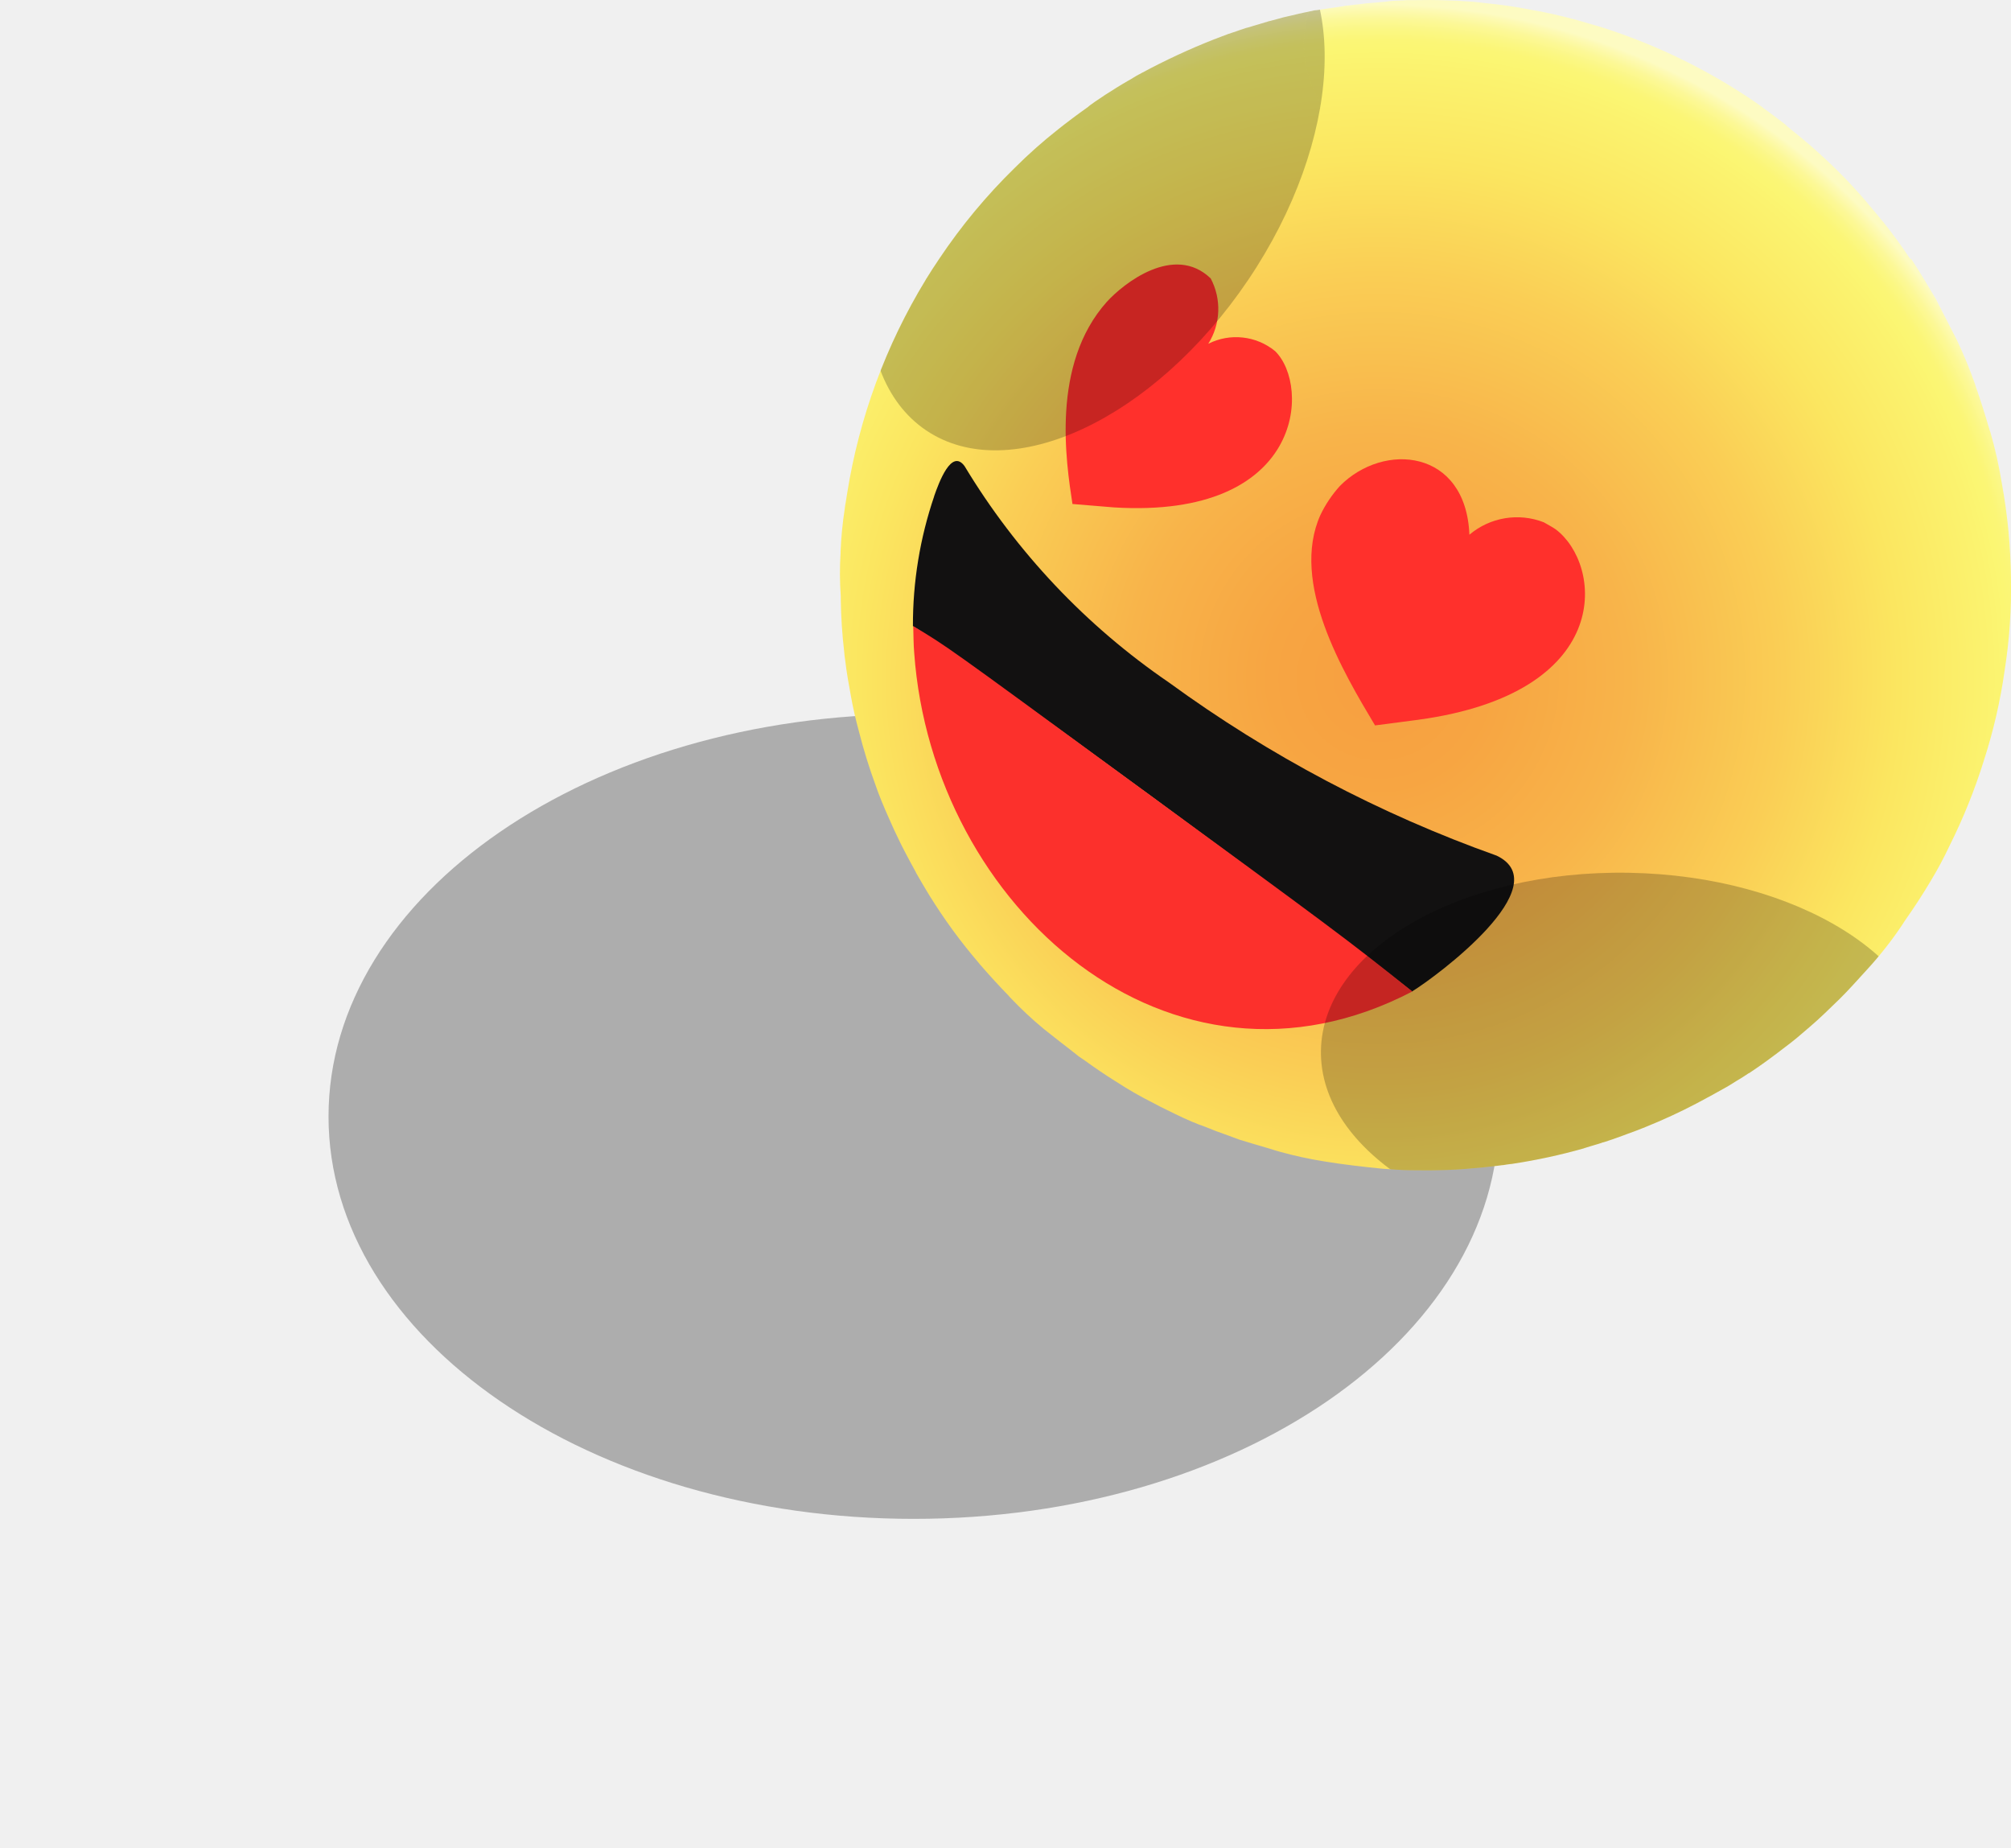
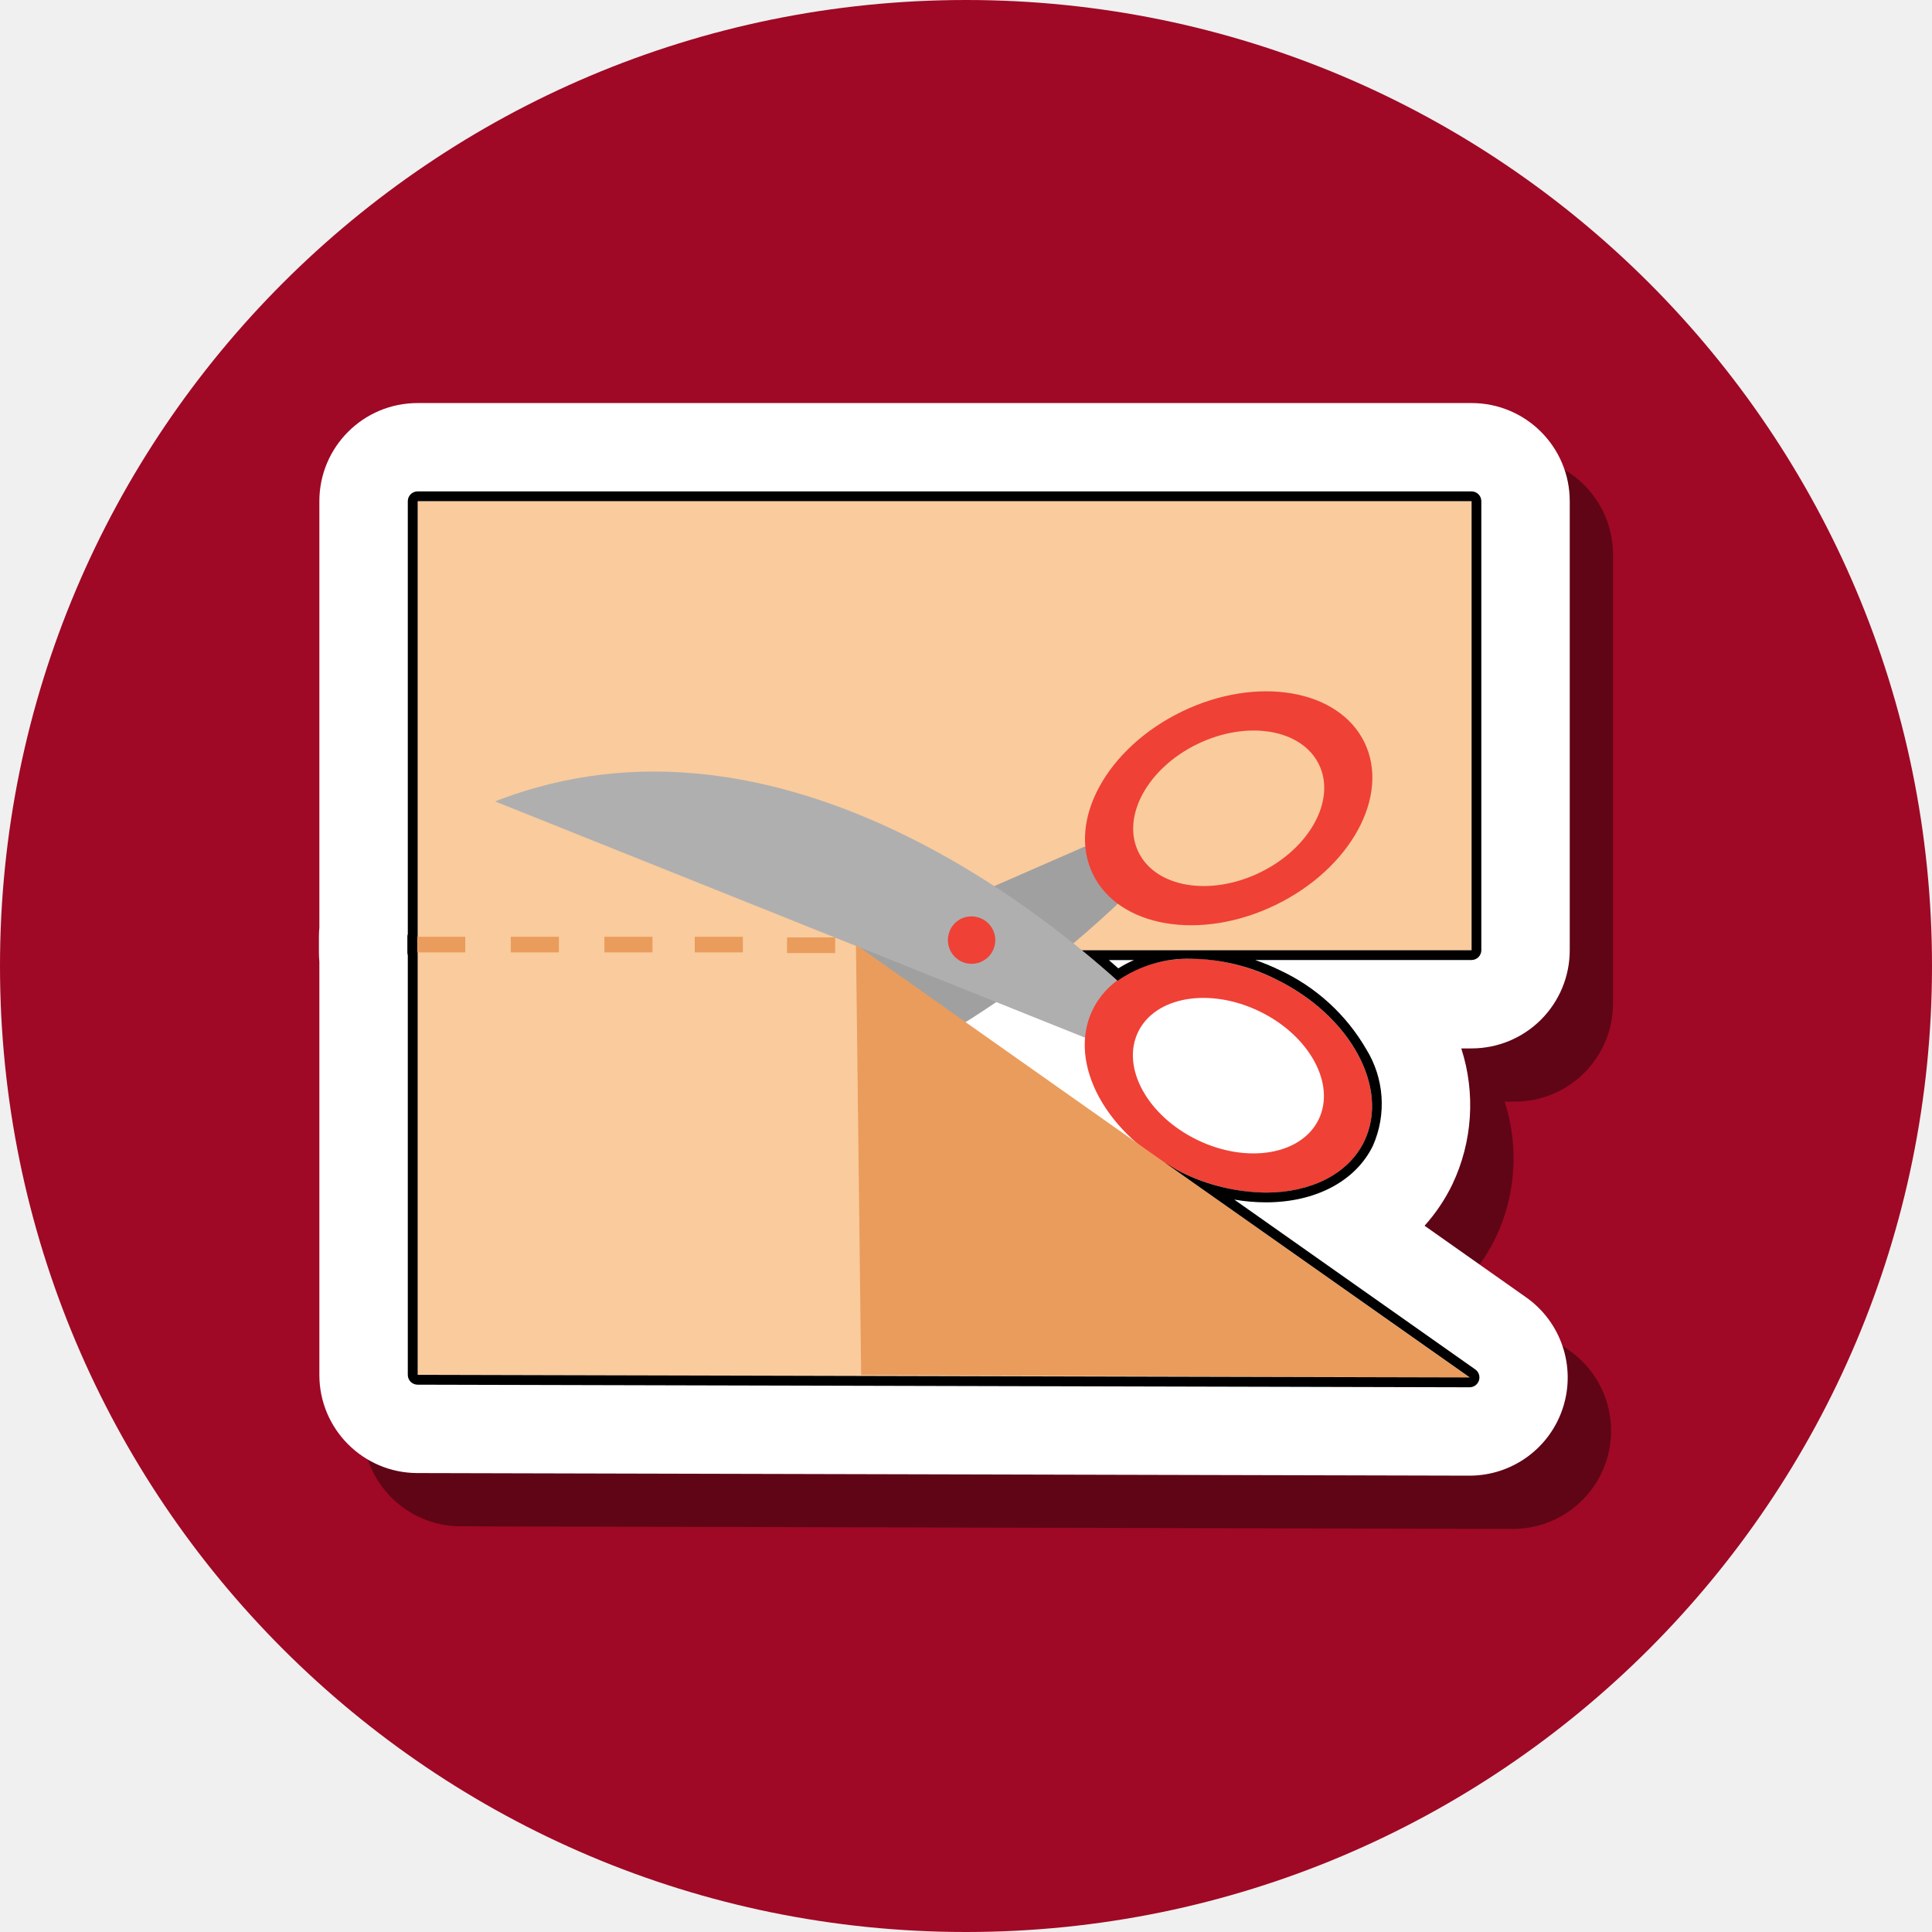
- <svg xmlns="http://www.w3.org/2000/svg" xmlns:xlink="http://www.w3.org/1999/xlink" width="82.478" height="75.758" viewBox="0 0 82.478 75.758">
-   <defs>
-     <radialGradient id="radial-gradient" cx="0.471" cy="0.58" r="0.575" gradientTransform="matrix(-0.999, -0.004, -0.004, 1, 0.933, 0.001)" gradientUnits="objectBoundingBox">
-       <stop offset="0" stop-color="#f79f40" />
-       <stop offset="0.163" stop-color="#f7a542" />
-       <stop offset="0.371" stop-color="#f8b44a" />
-       <stop offset="0.601" stop-color="#face55" />
-       <stop offset="0.771" stop-color="#fbe660" />
-       <stop offset="0.91" stop-color="#fbf36f" />
-       <stop offset="0.932" stop-color="#fbf672" />
-       <stop offset="0.947" stop-color="#fbf676" />
-       <stop offset="0.962" stop-color="#fbf783" />
-       <stop offset="0.978" stop-color="#fcf897" />
-       <stop offset="0.994" stop-color="#fdfab4" />
-       <stop offset="1" stop-color="#fdfbc2" />
-     </radialGradient>
-     <clipPath id="clip-path">
-       <path id="Trazado_116496" data-name="Trazado 116496" d="M52.65,29.84v-.06c0-.11-.03-.77-.15-1.75-.01-.09-.02-.17-.03-.26-.02-.12-.04-.25-.06-.38a23.894,23.894,0,0,0-3.15-8.77c0-.01-.01-.01-.01-.02-.17-.29-.35-.57-.54-.85h0a23.353,23.353,0,0,0-3.06-3.74,20.449,20.449,0,0,0-1.77-1.6c-.39-.32-.78-.62-1.19-.91a.265.265,0,0,1-.06-.05l-.05-.04-.21-.15c-.26-.18-.55-.37-.86-.57h0c-.01-.01-.02-.01-.03-.02-.15-.09-.3-.19-.47-.28-.07-.04-.15-.09-.22-.13s-.12-.07-.19-.11a1.092,1.092,0,0,0-.15-.08,25.413,25.413,0,0,0-2.93-1.4c-.26-.11-.47-.18-.58-.23l-.18-.07-.18-.07c-.01,0-.02-.01-.03-.01l-.04-.01-.3-.1-.04-.01c-.01,0-.03-.01-.04-.01l-.2-.07a2.759,2.759,0,0,0-.27-.08l-.23-.07c-.04-.01-.09-.03-.13-.04-.01,0-.03-.01-.04-.01s-.03-.01-.05-.01a.636.636,0,0,1-.07-.02l-.26-.07-.22-.06c-.07-.02-.14-.03-.21-.05h-.01l-.13-.03-.25-.06-.18-.04a2.049,2.049,0,0,0-.24-.05c-.01,0-.03-.01-.04-.01-.06-.01-.12-.03-.18-.04l-.11-.02-.13-.03h-.02l-.04-.01c-.02,0-.05-.01-.07-.01a1.766,1.766,0,0,1-.2-.04.6.6,0,0,0-.12-.02h0a2.068,2.068,0,0,1-.22-.04l-.19-.03c-.03-.01-.07-.01-.11-.02a.985.985,0,0,0-.17-.02,1,1,0,0,0-.16-.02l-.27-.03-.25-.03c-.03,0-.05-.01-.08-.01h-.02a1.641,1.641,0,0,0-.23-.02l-.34-.03c-.08-.01-.16-.01-.23-.02-.09-.01-.17-.01-.26-.02s-.18-.01-.27-.02A.97.97,0,0,1,29.76,7h-.37c-.48-.01-.96-.01-1.45,0-.11,0-.21,0-.31.01s-.22.01-.32.02c-.07,0-.13.01-.19.01-.16.01-.31.02-.46.04-.05,0-.11.01-.16.01-.22.02-.43.04-.64.07-.1.01-.2.02-.3.04h-.01c-.02,0-.04.01-.06.01q-.24.03-.45.06c-.11.02-.23.04-.34.05-.26.04-.47.08-.61.11-.7.14-1.38.3-2.06.5-.41.11-.77.22-1.21.38a24.021,24.021,0,0,0-5.31,2.61h0c-.17.11-.33.22-.49.33a.265.265,0,0,0-.06.05c-.28.2-.56.4-.84.61a.423.423,0,0,1-.07.05l-.02.02-.02.02c-.01.01-.02.02-.03.02s-.02.01-.03.02c-.08.06-.15.12-.23.18-.15.12-.3.24-.44.36-.08.07-.16.13-.24.2-.16.14-.32.27-.46.4l-.02.02-.02.02c-.03.03-.07.06-.1.09-.75.69-1.21,1.19-1.24,1.22-.23.25-.46.51-.69.77-.16.19-.33.38-.5.59-.01.01-.02.03-.04.04l-.03.03c-.34.42-.69.89-1.08,1.46l-.01.01-.01.01c-.01.01-.01.02-.02.02-.18.26-.36.55-.54.86-.16.26-.32.52-.46.75l-.46.88c-.15.29-.29.56-.42.82a16.758,16.758,0,0,0-.76,1.82h0v.01c-.22.6-.42,1.23-.6,1.84l-.01.02a.037.037,0,0,1-.01.03,17.968,17.968,0,0,0-.5,2.13,23.506,23.506,0,0,0-.17,7.66,22.794,22.794,0,0,0,.82,3.68,23.944,23.944,0,0,0,1.38,3.51,15.311,15.311,0,0,0,.75,1.42c.32.56.68,1.11,1.06,1.66.04.07.09.13.13.2a16,16,0,0,0,1.39,1.8c.34.37.78.88,1.14,1.24s.83.82,1.22,1.15h0c.42.37.6.53.99.83q.72.585,1.47,1.08h.01c.16.11.32.22.49.32.19.12.38.24.55.34.09.05.22.13.36.21a.573.573,0,0,1,.07.04c.15.09.33.18.52.29.04.02.09.05.13.07a22.789,22.789,0,0,0,2.12,1c.18.07.42.17.7.28l.24.09.42.15.3.1.11.03c.01,0,.01,0,.02.01l.16.05a2.759,2.759,0,0,0,.27.08l.26.08c.01,0,.02,0,.02.01a22.1,22.1,0,0,0,2.96.66l.09.01c.08.01.17.03.27.04h.03l.23.03.53.06c.24.03.56.05.79.07s.49.03.74.04h.02c.13.01.25.01.37.01.33.01.77,0,1.1.01s.79-.03,1.13-.05c.72-.06,1.68-.17,2.39-.28a18.747,18.747,0,0,0,1.84-.38c.14-.04.28-.08.43-.12.43-.12.87-.25,1.24-.36l.43-.16c.35-.12.69-.25,1.03-.38l.17-.06c.4-.15.89-.38,1.32-.59.19-.09.37-.18.55-.28a15.71,15.71,0,0,0,1.56-.88c.02-.01.03-.02.05-.03.41-.26.82-.52,1.22-.81.09-.06.18-.12.26-.17l.44-.34c.12-.09.23-.18.35-.27l.66-.52a14.289,14.289,0,0,0,1.37-1.26l.03-.03.07-.07c.35-.35.74-.77,1.2-1.29a.138.138,0,0,0,.03-.04h0a20.958,20.958,0,0,0,2.02-2.71c.01-.01.01-.02.02-.03.19-.3.38-.61.57-.95v-.01h0c.08-.14.16-.29.24-.44.11-.2.22-.41.31-.59l.09-.18c.16-.32.31-.65.47-.99.21-.47.41-.94.56-1.36h0c.26-.7.5-1.44.71-2.23.13-.48.25-.96.33-1.41.1-.48.18-.98.25-1.5.02-.12.03-.23.05-.34.08-.69.14-1.41.16-2.14v-.13C52.68,31.04,52.68,30.45,52.65,29.84Z" transform="translate(-4.654 -6.992)" />
-     </clipPath>
-     <linearGradient id="linear-gradient" x1="-0.166" y1="-323.933" x2="-1.166" y2="-323.933" gradientUnits="objectBoundingBox">
-       <stop offset="0" stop-color="#19b79c" />
-       <stop offset="0.405" stop-color="#1dbb9e" />
-       <stop offset="0.825" stop-color="#2ac8a3" />
-       <stop offset="0.997" stop-color="#31cfa6" />
-     </linearGradient>
-     <linearGradient id="linear-gradient-2" x1="-2.106" y1="-363.238" x2="-3.08" y2="-363.238" xlink:href="#linear-gradient" />
-     <clipPath id="clip-path-2">
-       <path id="Trazado_116504" data-name="Trazado 116504" d="M4.652,29.65v-.06a15.757,15.757,0,0,1,.17-1.74,2.335,2.335,0,0,1,.04-.26c.02-.12.04-.25.06-.38a24.088,24.088,0,0,1,3.22-8.75c0-.01.01-.01.01-.02.18-.29.36-.57.55-.85h0a23.39,23.39,0,0,1,3.09-3.72,20.134,20.134,0,0,1,1.78-1.58q.585-.465,1.2-.9a.265.265,0,0,0,.06-.05l.05-.04.21-.15c.26-.18.55-.37.86-.56h0c.01-.01.02-.01.03-.02.15-.09.31-.19.47-.28a2.53,2.53,0,0,0,.22-.13c.06-.04.12-.07.19-.11.05-.03.1-.05.15-.08a27.308,27.308,0,0,1,2.95-1.37c.26-.1.47-.18.58-.22l.18-.06.18-.06c.01,0,.02-.01.03-.01l.05-.02.3-.1.04-.01c.01,0,.03-.01.04-.01l.2-.06c.08-.02.19-.06.27-.08l.23-.07a.647.647,0,0,0,.13-.04c.01,0,.03-.01.04-.01s.03-.01.05-.01a.637.637,0,0,0,.07-.02l.26-.07.22-.06c.07-.02.14-.03.21-.05h.01l.13-.03c.08-.02.18-.04.25-.06l.18-.04c.08-.02.16-.03.24-.05.01,0,.03-.01.04-.01a1.163,1.163,0,0,0,.18-.04l.11-.01.13-.02h.02l.04-.01c.02,0,.05-.01.07-.01l.2-.03c.04-.01.09-.01.13-.02h0l.22-.03.19-.03a.516.516,0,0,0,.11-.02.985.985,0,0,1,.17-.02c.06-.01.11-.01.16-.02l.27-.03.25-.03c.03,0,.05-.01.08-.01h.02c.07-.01.15-.01.23-.02l.34-.03c.08-.01.16-.01.23-.02a1.569,1.569,0,0,1,.24-.03,2.437,2.437,0,0,1,.27-.01.86.86,0,0,1,.16-.01l.15-.01h.24c.49-.01.97-.01,1.45.01.11,0,.21.01.31.01s.22.01.32.02c.07,0,.13.01.19.01.16.01.31.02.46.04.05.01.11.01.16.02.22.02.43.05.64.07.1.01.2.03.3.04h.01c.02,0,.04.01.06.01.16.02.31.05.45.07l.34.06c.26.05.47.09.6.11.69.14,1.38.31,2.06.52.41.11.76.23,1.21.39a24.178,24.178,0,0,1,5.28,2.65h0c.16.11.33.22.49.34a.265.265,0,0,1,.06.05c.28.2.56.41.83.62a.424.424,0,0,0,.07.05l.02.02.02.02.03.03c.01.01.02.01.02.02.08.06.15.12.22.18.15.12.3.24.44.36.08.07.16.14.24.2.16.14.31.28.46.41l.02.02.02.02c.03.03.07.06.1.09.75.69,1.2,1.2,1.23,1.23.23.25.46.51.68.78.16.19.32.38.49.59.01.01.02.03.04.04l.02.03c.33.42.69.89,1.07,1.47l.04.01.01.01c.01.01.01.02.02.02.17.26.36.56.54.86.16.26.31.53.45.75l.45.88c.15.29.29.56.42.82a18.431,18.431,0,0,1,.75,1.83h0v.01c.21.6.41,1.23.59,1.85l.01.02a.037.037,0,0,0,.01.03,17.59,17.59,0,0,1,.48,2.14,22.71,22.71,0,0,1,.37,3.87,21.465,21.465,0,0,1-.26,3.8,21.96,21.96,0,0,1-.85,3.68,23.286,23.286,0,0,1-1.41,3.5,15.244,15.244,0,0,1-.76,1.42c-.33.56-.69,1.11-1.07,1.65-.04.07-.09.13-.13.2a15.2,15.2,0,0,1-1.41,1.79c-.34.37-.79.88-1.15,1.23s-.84.82-1.22,1.14h0c-.43.37-.6.52-1,.82-.49.38-.98.74-1.48,1.07H41.9c-.16.11-.32.21-.49.31-.19.12-.38.24-.55.33-.09.05-.22.12-.36.2a.574.574,0,0,0-.07.04c-.15.08-.33.18-.52.28-.04.02-.09.05-.13.07a23.108,23.108,0,0,1-2.12.98c-.18.07-.42.17-.71.27l-.24.09-.42.15-.3.1-.11.03c-.01,0-.01,0-.02.01l-.16.05c-.08.02-.19.06-.27.08l-.26.08c-.01,0-.02,0-.02.01a23.962,23.962,0,0,1-2.96.64l-.09.01c-.08.01-.17.02-.27.04H31.8l-.23.03-.53.06c-.24.02-.56.05-.79.07s-.49.03-.74.04h-.02c-.13,0-.25.01-.37.01-.33.01-.77,0-1.1,0s-.79-.04-1.13-.06c-.72-.07-1.68-.18-2.39-.3a16.281,16.281,0,0,1-1.84-.4c-.14-.04-.28-.08-.43-.13-.43-.12-.87-.26-1.24-.37l-.43-.16c-.35-.12-.69-.25-1.03-.39l-.17-.06c-.4-.15-.88-.38-1.32-.6-.19-.09-.37-.18-.55-.28a15.612,15.612,0,0,1-1.55-.89.219.219,0,0,0-.05-.03c-.41-.26-.81-.53-1.21-.82-.09-.06-.17-.12-.25-.17L14,49.97c-.12-.09-.23-.18-.35-.27l-.66-.52a15.233,15.233,0,0,1-1.36-1.27l-.03-.03-.06-.07c-.34-.35-.74-.78-1.19-1.3a.138.138,0,0,1-.03-.04h0a21.889,21.889,0,0,1-2-2.73c-.01-.01-.01-.02-.02-.03-.18-.3-.37-.61-.56-.95v-.01h0c-.08-.14-.16-.29-.24-.44-.11-.21-.22-.41-.31-.59l-.09-.18c-.16-.32-.31-.65-.46-.99-.21-.47-.41-.95-.55-1.36h0a22.441,22.441,0,0,1-.69-2.23c-.13-.48-.24-.96-.32-1.41-.09-.49-.18-.98-.24-1.5-.02-.12-.03-.23-.04-.34a21.166,21.166,0,0,1-.14-2.14v-.13A13.347,13.347,0,0,1,4.652,29.65Z" transform="translate(-4.627 -6.983)" fill="url(#radial-gradient)" />
-     </clipPath>
-   </defs>
-   <g id="Grupo_157926" data-name="Grupo 157926" transform="translate(13.474)">
-     <ellipse id="Elipse_4737" data-name="Elipse 4737" cx="24" cy="16.5" rx="24" ry="16.5" transform="translate(0 29.284)" fill="#0b0b0b" opacity="0.292" style="mix-blend-mode: multiply;isolation: isolate" />
-     <path id="Trazado_116493" data-name="Trazado 116493" d="M4.652,29.65v-.06a15.757,15.757,0,0,1,.17-1.74,2.335,2.335,0,0,1,.04-.26c.02-.12.04-.25.06-.38a24.088,24.088,0,0,1,3.22-8.75c0-.01.01-.01.01-.02.18-.29.36-.57.55-.85h0a23.39,23.39,0,0,1,3.09-3.72,20.134,20.134,0,0,1,1.78-1.58q.585-.465,1.2-.9a.265.265,0,0,0,.06-.05l.05-.04.21-.15c.26-.18.55-.37.86-.56h0c.01-.01.02-.01.03-.02.15-.09.31-.19.47-.28a2.53,2.53,0,0,0,.22-.13c.06-.04.12-.07.19-.11.05-.03.1-.05.15-.08a27.308,27.308,0,0,1,2.95-1.37c.26-.1.47-.18.58-.22l.18-.06.18-.06c.01,0,.02-.01.03-.01l.05-.02.3-.1.04-.01c.01,0,.03-.01.04-.01l.2-.06c.08-.02.19-.06.27-.08l.23-.07a.647.647,0,0,0,.13-.04c.01,0,.03-.01.04-.01s.03-.01.05-.01a.637.637,0,0,0,.07-.02l.26-.07.22-.06c.07-.02.14-.03.21-.05h.01l.13-.03c.08-.02.18-.04.25-.06l.18-.04c.08-.02.16-.03.24-.05.01,0,.03-.01.04-.01a1.163,1.163,0,0,0,.18-.04l.11-.01.13-.02h.02l.04-.01c.02,0,.05-.01.07-.01l.2-.03c.04-.01.09-.01.13-.02h0l.22-.03.19-.03a.516.516,0,0,0,.11-.02.985.985,0,0,1,.17-.02c.06-.01.11-.01.16-.02l.27-.03.25-.03c.03,0,.05-.01.08-.01h.02c.07-.01.15-.01.23-.02l.34-.03c.08-.01.16-.01.23-.02a1.569,1.569,0,0,1,.24-.03,2.437,2.437,0,0,1,.27-.01.86.86,0,0,1,.16-.01l.15-.01h.24c.49-.01.97-.01,1.45.01.11,0,.21.01.31.01s.22.01.32.02c.07,0,.13.01.19.01.16.01.31.02.46.04.05.01.11.01.16.02.22.02.43.05.64.07.1.01.2.03.3.04h.01c.02,0,.04.01.06.01.16.02.31.05.45.07l.34.06c.26.05.47.09.6.11.69.14,1.38.31,2.06.52.41.11.76.23,1.21.39a24.178,24.178,0,0,1,5.28,2.65h0c.16.11.33.22.49.34a.265.265,0,0,1,.06.05c.28.2.56.41.83.62a.424.424,0,0,0,.07.05l.02.02.02.02.03.03c.01.01.02.01.02.02.08.06.15.12.22.18.15.12.3.24.44.36.08.07.16.14.24.2.16.14.31.28.46.41l.02.02.02.02c.03.03.07.06.1.09.75.69,1.2,1.2,1.23,1.23.23.25.46.51.68.78.16.19.32.38.49.59.01.01.02.03.04.04l.02.03c.33.42.69.89,1.07,1.47l.04.01.01.01c.01.01.01.02.02.02.17.26.36.56.54.86.16.26.31.53.45.75l.45.88c.15.29.29.56.42.82a18.431,18.431,0,0,1,.75,1.83h0v.01c.21.6.41,1.23.59,1.85l.01.02a.037.037,0,0,0,.01.03,17.59,17.59,0,0,1,.48,2.14,22.71,22.71,0,0,1,.37,3.87,21.465,21.465,0,0,1-.26,3.8,21.96,21.96,0,0,1-.85,3.68,23.286,23.286,0,0,1-1.41,3.5,15.244,15.244,0,0,1-.76,1.42c-.33.56-.69,1.11-1.07,1.65-.04.07-.09.13-.13.2a15.2,15.2,0,0,1-1.41,1.79c-.34.37-.79.88-1.15,1.23s-.84.82-1.22,1.14h0c-.43.37-.6.52-1,.82-.49.38-.98.74-1.48,1.07H41.9c-.16.11-.32.21-.49.31-.19.12-.38.24-.55.33-.09.05-.22.12-.36.2a.574.574,0,0,0-.07.04c-.15.08-.33.18-.52.28-.04.02-.09.05-.13.07a23.108,23.108,0,0,1-2.12.98c-.18.07-.42.17-.71.27l-.24.09-.42.15-.3.1-.11.03c-.01,0-.01,0-.02.01l-.16.05c-.08.02-.19.06-.27.08l-.26.08c-.01,0-.02,0-.02.01a23.962,23.962,0,0,1-2.96.64l-.09.01c-.08.01-.17.02-.27.04H31.8l-.23.03-.53.06c-.24.02-.56.05-.79.07s-.49.03-.74.04h-.02c-.13,0-.25.01-.37.01-.33.01-.77,0-1.1,0s-.79-.04-1.13-.06c-.72-.07-1.68-.18-2.39-.3a16.281,16.281,0,0,1-1.84-.4c-.14-.04-.28-.08-.43-.13-.43-.12-.87-.26-1.24-.37l-.43-.16c-.35-.12-.69-.25-1.03-.39l-.17-.06c-.4-.15-.88-.38-1.32-.6-.19-.09-.37-.18-.55-.28a15.612,15.612,0,0,1-1.55-.89.219.219,0,0,0-.05-.03c-.41-.26-.81-.53-1.21-.82-.09-.06-.17-.12-.25-.17L14,49.97c-.12-.09-.23-.18-.35-.27l-.66-.52a15.233,15.233,0,0,1-1.36-1.27l-.03-.03-.06-.07c-.34-.35-.74-.78-1.19-1.3a.138.138,0,0,1-.03-.04h0a21.889,21.889,0,0,1-2-2.73c-.01-.01-.01-.02-.02-.03-.18-.3-.37-.61-.56-.95v-.01h0c-.08-.14-.16-.29-.24-.44-.11-.21-.22-.41-.31-.59l-.09-.18c-.16-.32-.31-.65-.46-.99-.21-.47-.41-.95-.55-1.36h0a22.441,22.441,0,0,1-.69-2.23c-.13-.48-.24-.96-.32-1.41-.09-.49-.18-.98-.24-1.5-.02-.12-.03-.23-.04-.34a21.166,21.166,0,0,1-.14-2.14v-.13A13.347,13.347,0,0,1,4.652,29.65Z" transform="translate(16.349 -6.983)" fill="url(#radial-gradient)" />
-     <g id="Grupo_86225" data-name="Grupo 86225" transform="translate(20.955 0.009)" clip-path="url(#clip-path)">
-       <path id="Trazado_116494" data-name="Trazado 116494" d="M50.67,21.64a4.37,4.37,0,0,1,.18-.46C50.8,21.33,50.74,21.48,50.67,21.64Z" transform="translate(-48.844 -6.992)" fill="url(#linear-gradient)" />
-       <path id="Trazado_116495" data-name="Trazado 116495" d="M4.7,34.92c.03-.14.05-.28.08-.41C4.75,34.65,4.73,34.79,4.7,34.92Z" transform="translate(43.196 -6.992)" fill="url(#linear-gradient-2)" />
-     </g>
-     <path id="Trazado_116497" data-name="Trazado 116497" d="M25.873,27.33A16.375,16.375,0,0,0,25,32.66c2.26,1.39,16.97,12.2,20.47,14.98,1.03-.63,6.02-4.35,3.47-5.57a52.925,52.925,0,0,1-13.44-7.1,28.664,28.664,0,0,1-8.38-8.87c-.54-.75-1.06.69-1.25,1.23" transform="translate(-1.032 -6.983)" fill="#121111" />
-     <path id="Trazado_116499" data-name="Trazado 116499" d="M29.22,33.76c.75,10.43,10.52,19.05,20.43,13.88-2.65-2.12-3.33-2.62-11.66-8.71-7.45-5.46-7.45-5.46-8.81-6.27.01.33.01.77.04,1.1" transform="translate(-5.199 -6.983)" fill="#fc302c" />
-     <g id="Grupo_86231" data-name="Grupo 86231" transform="translate(40.307 18.833)">
-       <path id="Trazado_116501" data-name="Trazado 116501" d="M22.473,28.1c-1.25,2.78.93,6.44,2.24,8.63.65-.09,1.52-.19,2.17-.29,7.67-1.22,7.14-6.32,5.24-7.75-.14-.1-.34-.2-.49-.29a3.024,3.024,0,0,0-3.05.51c-.14-3.51-3.51-3.82-5.31-2a4.969,4.969,0,0,0-.8,1.19" transform="translate(-22.099 -25.816)" fill="#ff302c" />
-     </g>
-     <g id="Grupo_86232" data-name="Grupo 86232" transform="translate(30.232 10.846)">
-       <path id="Trazado_116503" data-name="Trazado 116503" d="M35.806,19.36c-2.3,2.57-1.67,6.58-1.41,8.29.51.04,1.19.1,1.7.14,7.78.48,8.08-4.98,6.61-6.41a2.529,2.529,0,0,0-2.74-.3,2.679,2.679,0,0,0,.1-2.68c-1.5-1.44-3.58.21-4.26.96" transform="translate(-34.117 -17.829)" fill="#ff302c" />
-     </g>
-     <g id="Enmascarar_grupo_59" data-name="Enmascarar grupo 59" transform="translate(20.976 0)" clip-path="url(#clip-path-2)">
-       <g id="Grupo_86233" data-name="Grupo 86233" transform="translate(-2.683 -7.272)" opacity="0.561" style="mix-blend-mode: multiply;isolation: isolate">
-         <g id="Grupo_86230" data-name="Grupo 86230" transform="translate(0)">
-           <ellipse id="Elipse_4734" data-name="Elipse 4734" cx="12.5" cy="7.5" rx="12.5" ry="7.5" transform="translate(21.707 1.557)" fill="#fff" opacity="0.743" />
-           <ellipse id="Elipse_4735" data-name="Elipse 4735" cx="12.5" cy="7.5" rx="12.5" ry="7.5" transform="translate(26.415 8.388) rotate(124)" opacity="0.387" />
-           <ellipse id="Elipse_4736" data-name="Elipse 4736" cx="12.5" cy="7.5" rx="12.5" ry="7.5" transform="matrix(-1, -0.017, 0.017, -1, 47.282, 58.274)" opacity="0.387" />
+ <svg xmlns="http://www.w3.org/2000/svg" width="93" height="93" viewBox="0 0 93 93">
+   <g id="Grupo_80211" data-name="Grupo 80211" transform="translate(-1217.333 -378)">
+     <path id="Trazado_113937" data-name="Trazado 113937" d="M46.5,0A46.5,46.5,0,1,1,0,46.5,46.5,46.5,0,0,1,46.5,0Z" transform="translate(1217.333 378)" fill="#9f0925" />
+     <g id="Grupo_1052693" data-name="Grupo 1052693" transform="translate(145.431 -104.344)">
+       <path id="Trazado_771681" data-name="Trazado 771681" d="M1151.09,532.549V510.934a4.724,4.724,0,0,0-4.725-4.724H1095.63a4.723,4.723,0,0,0-4.724,4.724v20.521c-.014.147-.021.3-.021.445v.751c0,.151.007.3.021.447v19.893a4.724,4.724,0,0,0,4.713,4.725l50.517.125h.136a4.724,4.724,0,0,0,2.722-8.586l-4.887-3.445a8.6,8.6,0,0,0,1.343-2,8.9,8.9,0,0,0,.426-6.537h.491A4.724,4.724,0,0,0,1151.09,532.549Z" transform="translate(-1.544 -1.9)" opacity="0.4" />
+       <path id="Trazado_771682" data-name="Trazado 771682" d="M1147.464,528.086V506.471a4.724,4.724,0,0,0-4.725-4.725H1092a4.724,4.724,0,0,0-4.725,4.725v20.522c-.014.146-.021.295-.021.444v.751q0,.226.021.446v19.895a4.724,4.724,0,0,0,4.712,4.723l50.518.125h.136a4.723,4.723,0,0,0,2.722-8.584l-4.887-3.446a8.565,8.565,0,0,0,1.342-2,8.891,8.891,0,0,0,.425-6.536h.493A4.724,4.724,0,0,0,1147.464,528.086Z" transform="translate(0 0)" fill="#fff" />
+       <g id="Grupo_1042778" data-name="Grupo 1042778" transform="translate(1091.983 506.471)">
+         <rect id="Rectángulo_355702" data-name="Rectángulo 355702" width="50.735" height="21.615" transform="translate(0.021)" fill="#f9cb9d" />
+         <g id="Grupo_1042776" data-name="Grupo 1042776" transform="translate(3.779 9.151)">
+           <g id="Grupo_1042775" data-name="Grupo 1042775" transform="translate(0 3.863)">
+             <path id="Trazado_771683" data-name="Trazado 771683" d="M1134.142,539.368a3.579,3.579,0,0,1-1.09-2.073l-29.792,13.023a.054.054,0,0,0,0,.019C1117.2,555.252,1130.192,543.5,1134.142,539.368Z" transform="translate(-1102.571 -534.614)" fill="#a0a0a0" />
+             <path id="Trazado_771684" data-name="Trazado 771684" d="M1133.435,544.045c-3.933-3.871-17.46-15.423-31.373-9.99a.08.08,0,0,0,0,.02l30.5,12.214A4,4,0,0,1,1133.435,544.045Z" transform="translate(-1102.062 -532.628)" fill="#afafaf" />
+             <path id="Trazado_771685" data-name="Trazado 771685" d="M1141.331,544.788a1.14,1.14,0,1,1-1.341.858A1.125,1.125,0,0,1,1141.331,544.788Z" transform="translate(-1118.191 -537.791)" fill="#ef4136" />
+           </g>
+           <path id="Trazado_771686" data-name="Trazado 771686" d="M1156.109,526.877c3.611-1.749,7.547-1.082,8.792,1.488s-.673,6.073-4.282,7.822-7.547,1.083-8.793-1.488S1152.5,528.627,1156.109,526.877Zm-2.09,6.76c.828,1.71,3.445,2.152,5.845.99s3.675-3.491,2.847-5.2-3.445-2.152-5.847-.99S1153.19,531.928,1154.019,533.638Z" transform="translate(-1123.079 -525.902)" fill="#ef4136" />
+           <path id="Trazado_771687" data-name="Trazado 771687" d="M1151.805,550.769c1.245-2.571,5.181-3.237,8.79-1.488s5.528,5.251,4.282,7.822-5.182,3.237-8.791,1.488S1150.559,553.339,1151.805,550.769Zm5.037,6.261c2.4,1.164,5.018.72,5.845-.988s-.446-4.038-2.847-5.2-5.017-.719-5.845.99S1154.443,555.868,1156.843,557.03Z" transform="translate(-1123.07 -535.436)" fill="#ef4136" />
+         </g>
+         <path id="Trazado_771688" data-name="Trazado 771688" d="M1146.036,568.012l-50.516-.125V547.233h21.143Z" transform="translate(-1095.499 -525.829)" fill="#f9cb9d" />
+         <path id="Trazado_771689" data-name="Trazado 771689" d="M1132.256,547.151l.249,20.7,29.291.128Z" transform="translate(-1111.133 -525.794)" fill="#ea9c5c" />
+         <g id="Grupo_1042777" data-name="Grupo 1042777" transform="translate(0 20.966)">
+           <rect id="Rectángulo_355703" data-name="Rectángulo 355703" width="2.315" height="0.751" fill="#ea9c5c" />
+           <rect id="Rectángulo_355704" data-name="Rectángulo 355704" width="2.316" height="0.751" transform="translate(4.506)" fill="#ea9c5c" />
+           <rect id="Rectángulo_355705" data-name="Rectángulo 355705" width="2.315" height="0.751" transform="translate(9.012)" fill="#ea9c5c" />
+           <rect id="Rectángulo_355706" data-name="Rectángulo 355706" width="2.315" height="0.751" transform="translate(13.362)" fill="#ea9c5c" />
+           <rect id="Rectángulo_355707" data-name="Rectángulo 355707" width="2.315" height="0.751" transform="translate(17.805 0.031)" fill="#ea9c5c" />
        </g>
      </g>
+       <path id="Trazado_771690" data-name="Trazado 771690" d="M1145.89,509.621v21.616h-18.759c.636.52,1.209,1.014,1.716,1.469a5.933,5.933,0,0,1,3.564-1.058,9.319,9.319,0,0,1,4.027.968c3.611,1.749,5.528,5.251,4.282,7.822-.776,1.6-2.6,2.464-4.731,2.464a9.4,9.4,0,0,1-4.06-.976c-.28-.135-.53-.3-.79-.454L1145.8,551.8h-.125l-50.516-.125V531.338h-.021v-.751h.021V509.621Zm0-.472h-50.735a.472.472,0,0,0-.472.472v20.833a.417.417,0,0,0-.021.133v.751a.447.447,0,0,0,.021.139v20.2a.473.473,0,0,0,.471.472l50.516.125h.126a.473.473,0,0,0,.272-.859l-11.6-8.175a9.128,9.128,0,0,0,1.518.132c2.4,0,4.329-1.022,5.157-2.73a5,5,0,0,0-.33-4.653,9.379,9.379,0,0,0-4.171-3.8,10.585,10.585,0,0,0-1.167-.482h10.412a.473.473,0,0,0,.472-.472V509.621a.472.472,0,0,0-.472-.472Zm-17.461,22.56h1.212a5.384,5.384,0,0,0-.755.4c-.152-.133-.3-.267-.457-.4Z" transform="translate(-3.151 -3.151)" />
    </g>
  </g>
</svg>
